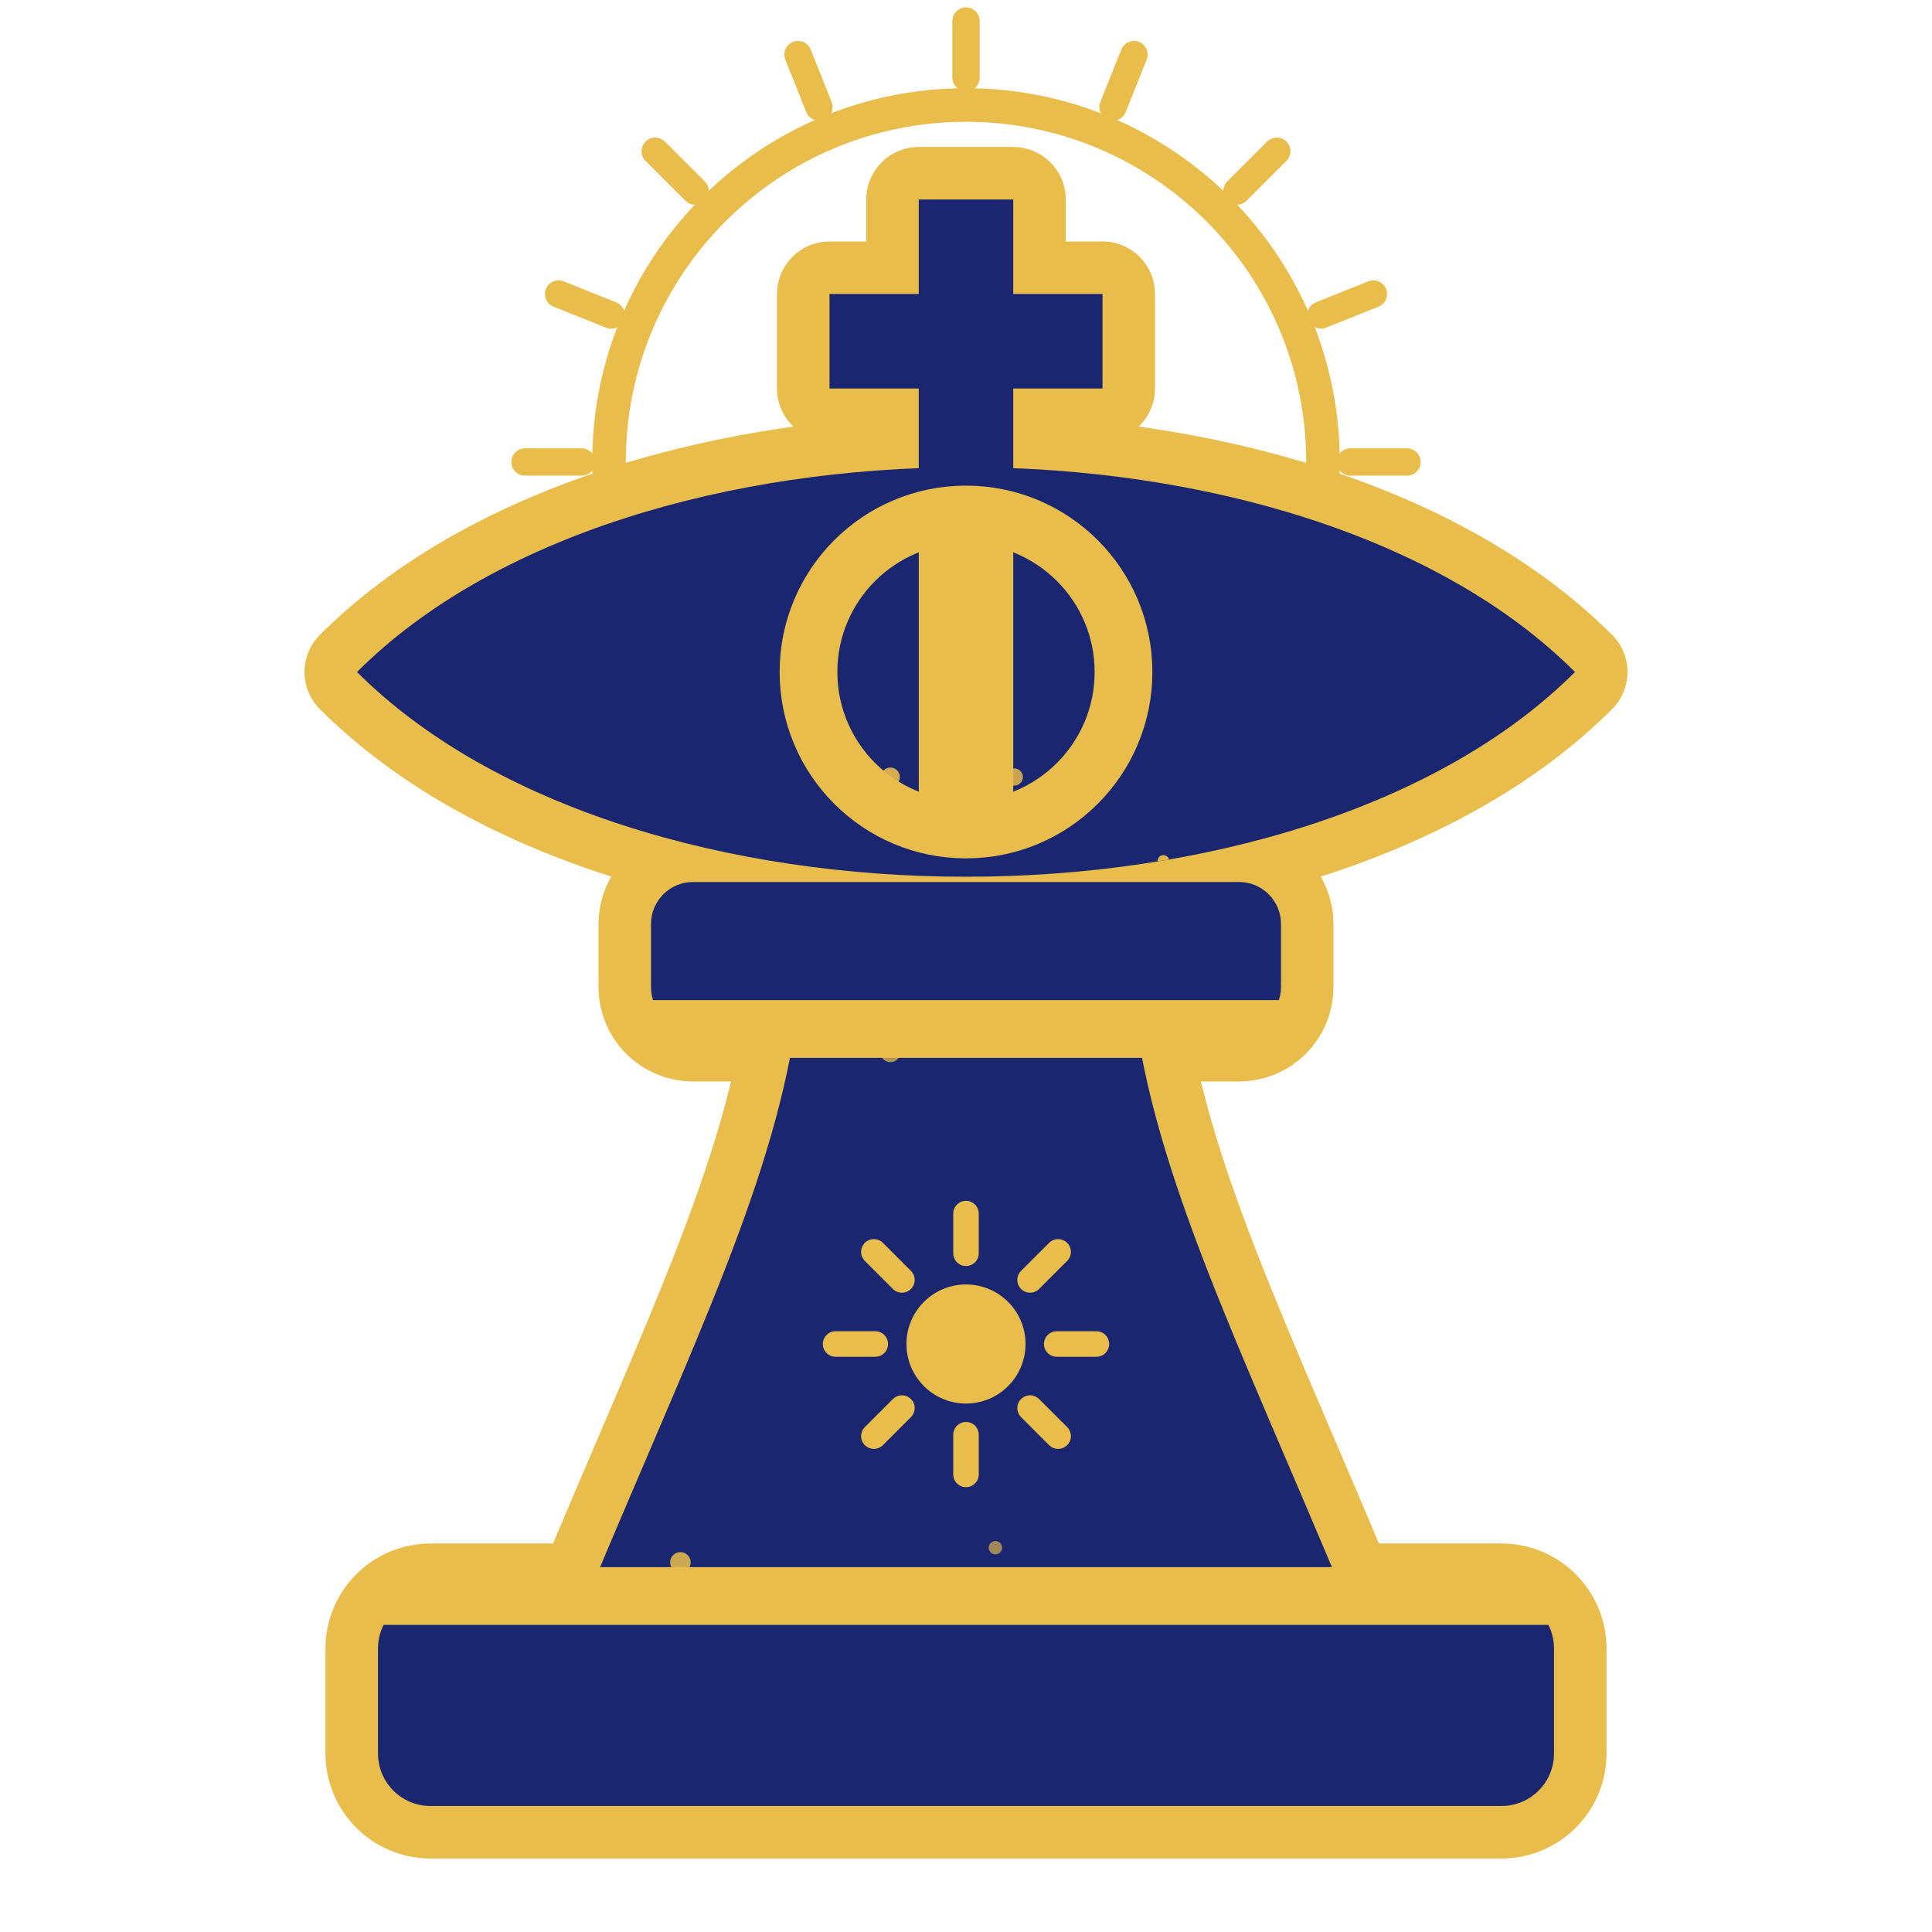
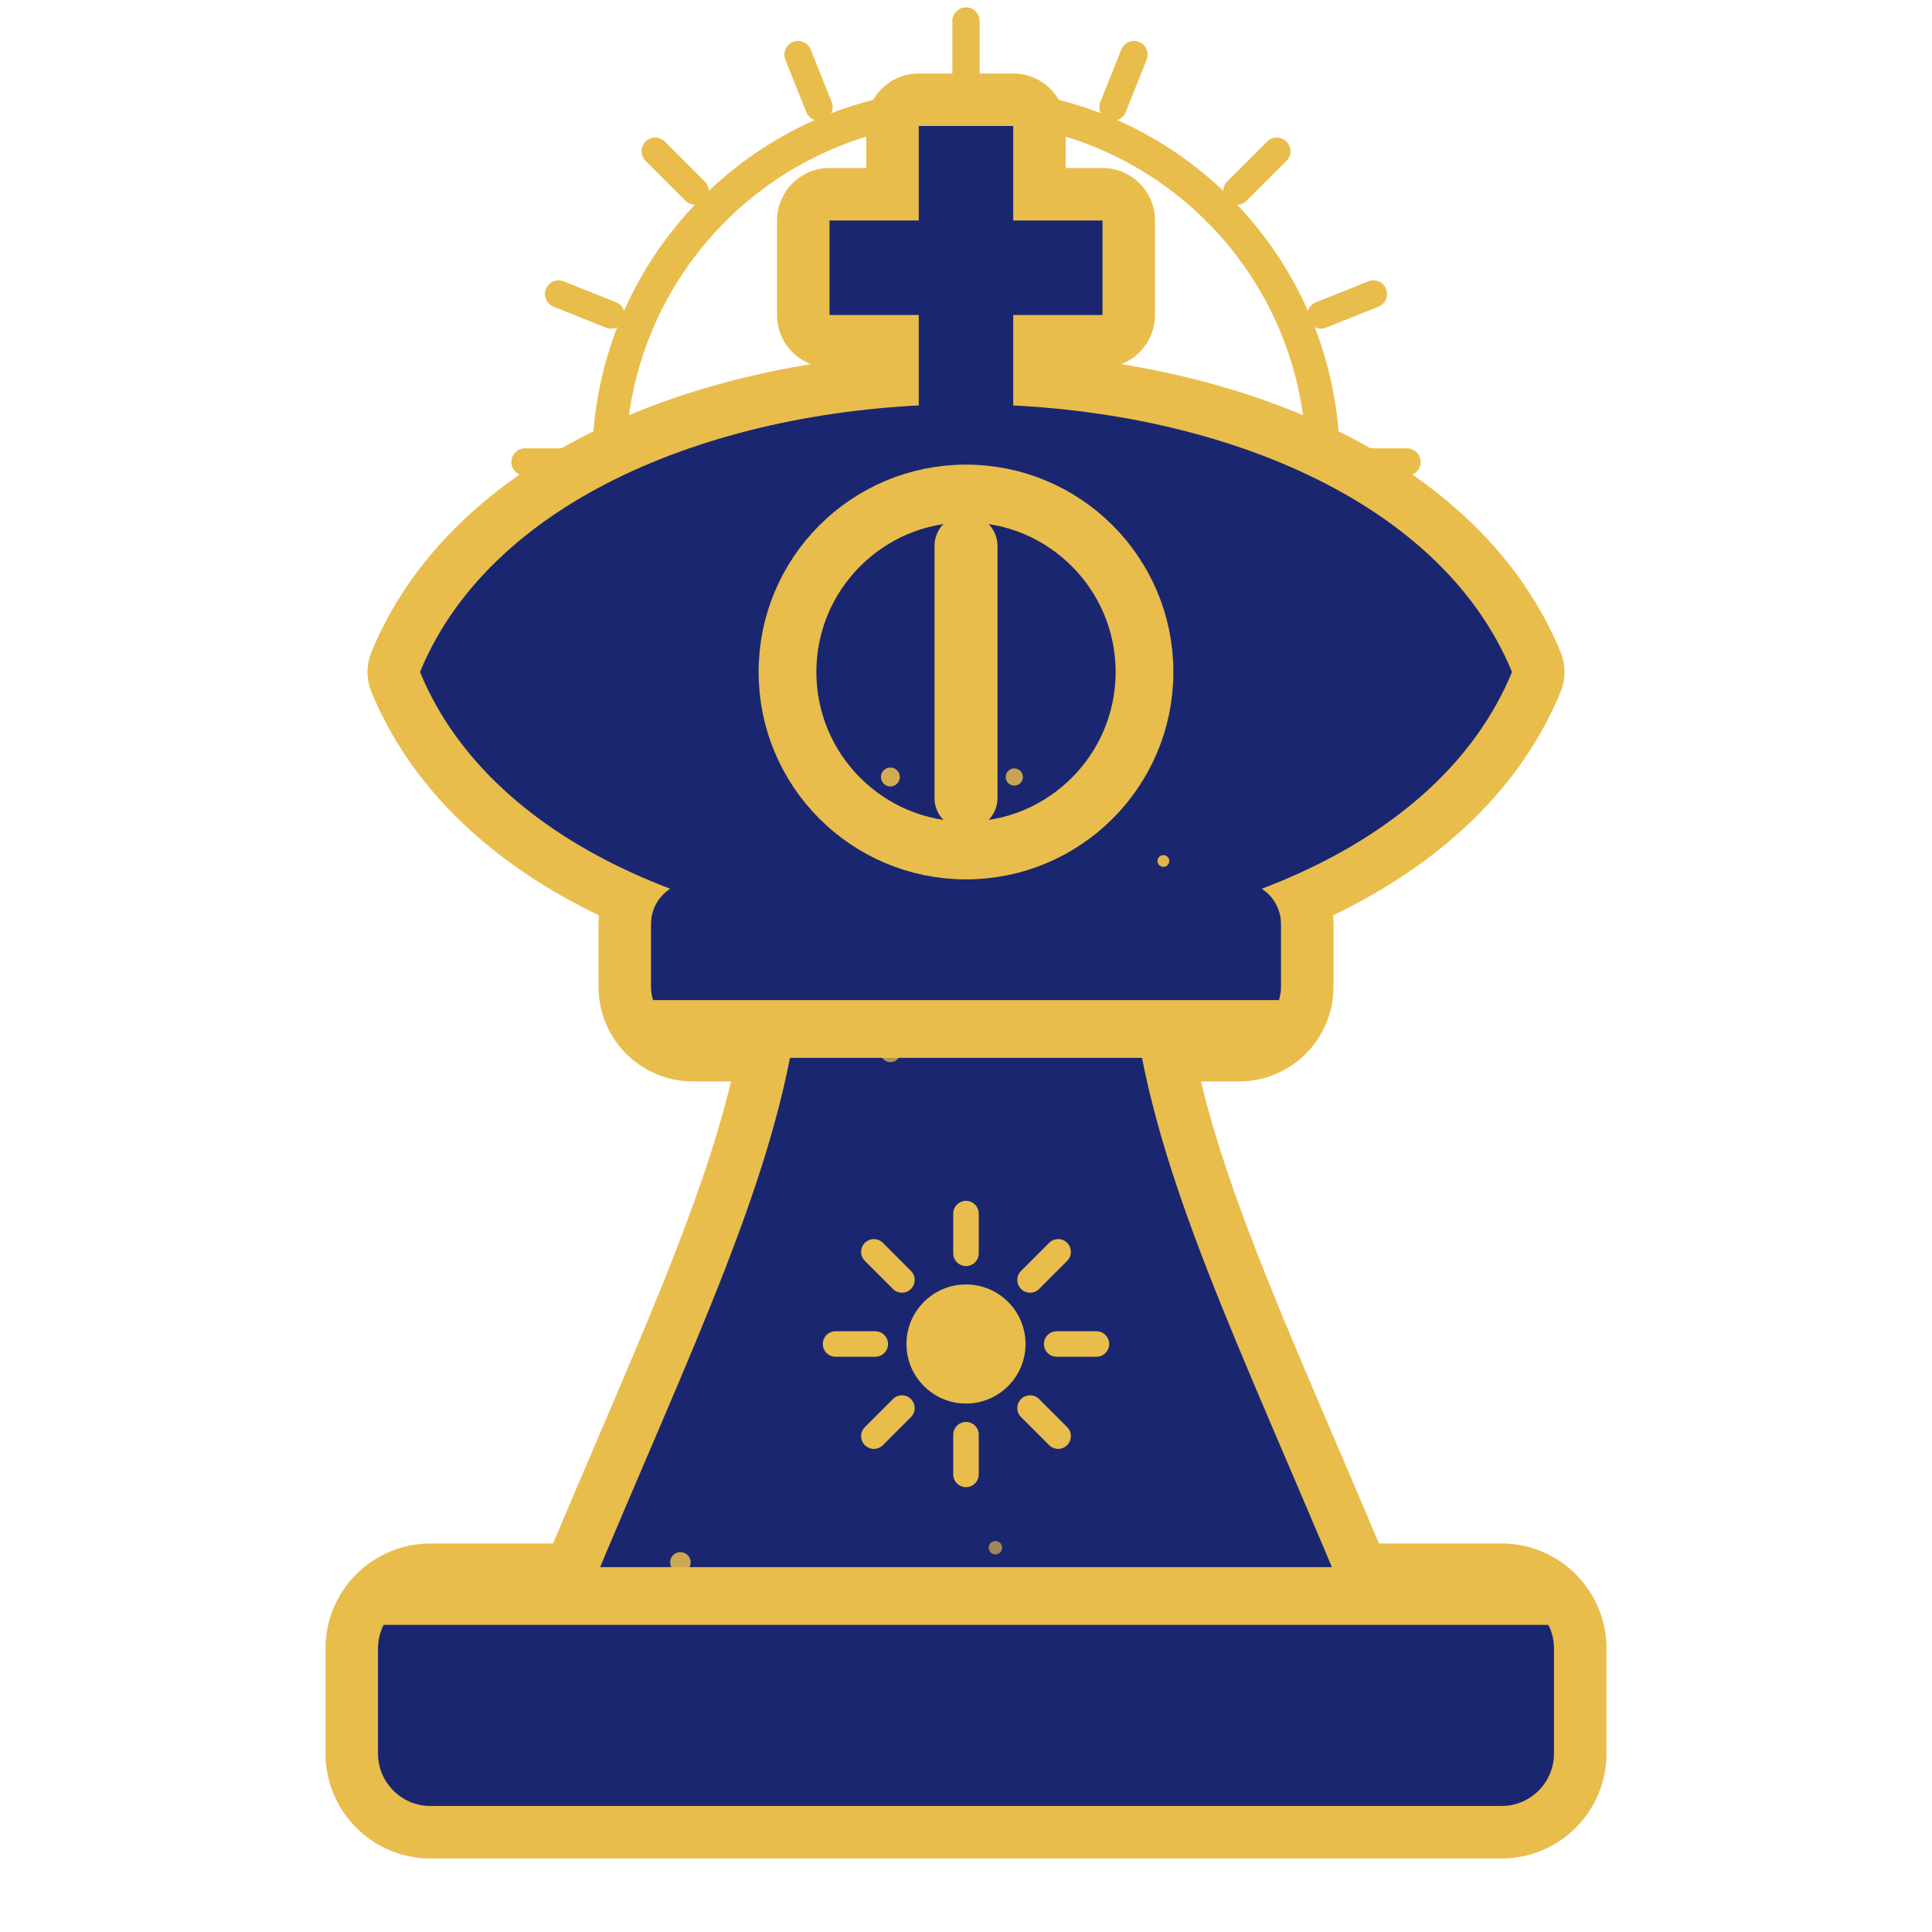
<svg xmlns="http://www.w3.org/2000/svg" viewBox="4 2 92 92">
  <defs>
    <clipPath id="hobEc">
      <rect x="22" y="78" width="56" height="10" rx="2.5" />
      <path d="M32 78 C37 66 41 58 42 50 H58 C59 58 63 66 68 78 Z" />
      <rect x="35" y="44" width="30" height="7" rx="2" />
-       <path d="M47.75 27 V20.5 H43.5 V16 H47.75 V11.5 H52.25 V16 H56.5 V20.5 H52.25 V27 Z" />
-       <path d="M21 34 C34 21 66 21 79 34 C66 47 34 47 21 34 Z" />
+       <path d="M47.75 23 V17 H43.5 V12.5 H47.75 V8 H52.25 V12.5 H56.5 V17 H52.25 V23 Z" />
+       <path d="M24 34 C31 17 69 17 76 34 C69 51 31 51 24 34 Z" />
    </clipPath>
  </defs>
  <circle cx="50" cy="24" r="17" fill="none" stroke="#e9bd4c" stroke-width="1.6" />
  <g stroke="#e9bd4c" stroke-width="1.3" stroke-linecap="round">
    <path d="M31.7 24.0 L29.0 24.0" />
    <path d="M33.1 17.0 L30.6 16.0" />
    <path d="M37.1 11.1 L35.2 9.2" />
    <path d="M43.0 7.1 L42.0 4.6" />
    <path d="M50.0 5.7 L50.0 3.0" />
    <path d="M57.0 7.1 L58.0 4.6" />
    <path d="M62.9 11.1 L64.8 9.2" />
    <path d="M66.9 17.0 L69.4 16.0" />
    <path d="M68.3 24.0 L71.0 24.0" />
  </g>
  <g fill="#e9bd4c" stroke="#e9bd4c" stroke-width="5.0" stroke-linejoin="round">
    <rect x="22" y="78" width="56" height="10" rx="2.5" />
    <path d="M32 78 C37 66 41 58 42 50 H58 C59 58 63 66 68 78 Z" />
    <rect x="35" y="44" width="30" height="7" rx="2" />
-     <path d="M47.75 27 V20.5 H43.5 V16 H47.75 V11.5 H52.25 V16 H56.5 V20.5 H52.25 V27 Z" />
-     <path d="M21 34 C34 21 66 21 79 34 C66 47 34 47 21 34 Z" />
+     <path d="M47.75 23 V17 H43.5 V12.5 H47.75 V8 H52.25 V12.5 H56.5 V17 H52.25 V23 Z" />
+     <path d="M24 34 C31 17 69 17 76 34 C69 51 31 51 24 34 Z" />
  </g>
  <g fill="#1a2770">
    <rect x="22" y="78" width="56" height="10" rx="2.5" />
    <path d="M32 78 C37 66 41 58 42 50 H58 C59 58 63 66 68 78 Z" />
    <rect x="35" y="44" width="30" height="7" rx="2" />
-     <path d="M47.75 27 V20.5 H43.5 V16 H47.75 V11.5 H52.25 V16 H56.5 V20.5 H52.25 V27 Z" />
-     <path d="M21 34 C34 21 66 21 79 34 C66 47 34 47 21 34 Z" />
+     <path d="M47.75 23 V17 H43.5 V12.5 H47.75 V8 H52.25 V12.5 H56.5 V17 H52.25 V23 Z" />
+     <path d="M24 34 C31 17 69 17 76 34 C69 51 31 51 24 34 Z" />
  </g>
  <g clip-path="url(#hobEc)">
    <circle cx="59.4" cy="43.0" r="0.28" fill="#e9bd4c" opacity="0.95" />
    <circle cx="46.4" cy="52.1" r="0.48" fill="#e9bd4c" opacity="0.72" />
    <circle cx="51.4" cy="75.7" r="0.32" fill="#e9bd4c" opacity="0.64" />
    <circle cx="62.1" cy="17.2" r="0.51" fill="#e9bd4c" opacity="0.71" />
    <circle cx="22.8" cy="19.2" r="0.31" fill="#e9bd4c" opacity="0.88" />
    <circle cx="36.4" cy="76.4" r="0.49" fill="#e9bd4c" opacity="0.86" />
    <circle cx="62.6" cy="58.5" r="0.35" fill="#e9bd4c" opacity="0.67" />
    <circle cx="46.4" cy="39.0" r="0.45" fill="#e9bd4c" opacity="0.89" />
    <circle cx="52.3" cy="39.0" r="0.41" fill="#e9bd4c" opacity="0.83" />
    <circle cx="30.7" cy="46.1" r="0.36" fill="#e9bd4c" opacity="0.64" />
    <g transform="translate(50 66) scale(1.35) translate(-50 -83)">
      <g stroke="#e9bd4c" stroke-width="0.9" stroke-linecap="round">
        <path d="M53.20 83.00 L54.60 83.00" />
        <path d="M52.26 85.26 L53.25 86.25" />
        <path d="M50.00 86.20 L50.00 87.60" />
        <path d="M47.74 85.26 L46.75 86.25" />
        <path d="M46.80 83.00 L45.40 83.00" />
        <path d="M47.74 80.74 L46.75 79.75" />
        <path d="M50.00 79.80 L50.00 78.40" />
        <path d="M52.26 80.74 L53.25 79.75" />
      </g>
      <circle cx="50" cy="83" r="2.1" fill="#e9bd4c" />
    </g>
  </g>
  <g fill="none" stroke="#e9bd4c" stroke-width="2.75" stroke-linecap="round">
    <path d="M22 78 H78" />
    <path d="M35 51 H65" />
-     <circle cx="50" cy="34" r="7.5" />
-     <path d="M50 28.5 V39.5" stroke-width="4.5" />
+     <circle cx="50" cy="34" r="8.5" />
+     <path d="M50 28 V40" stroke-width="3" />
  </g>
</svg>
